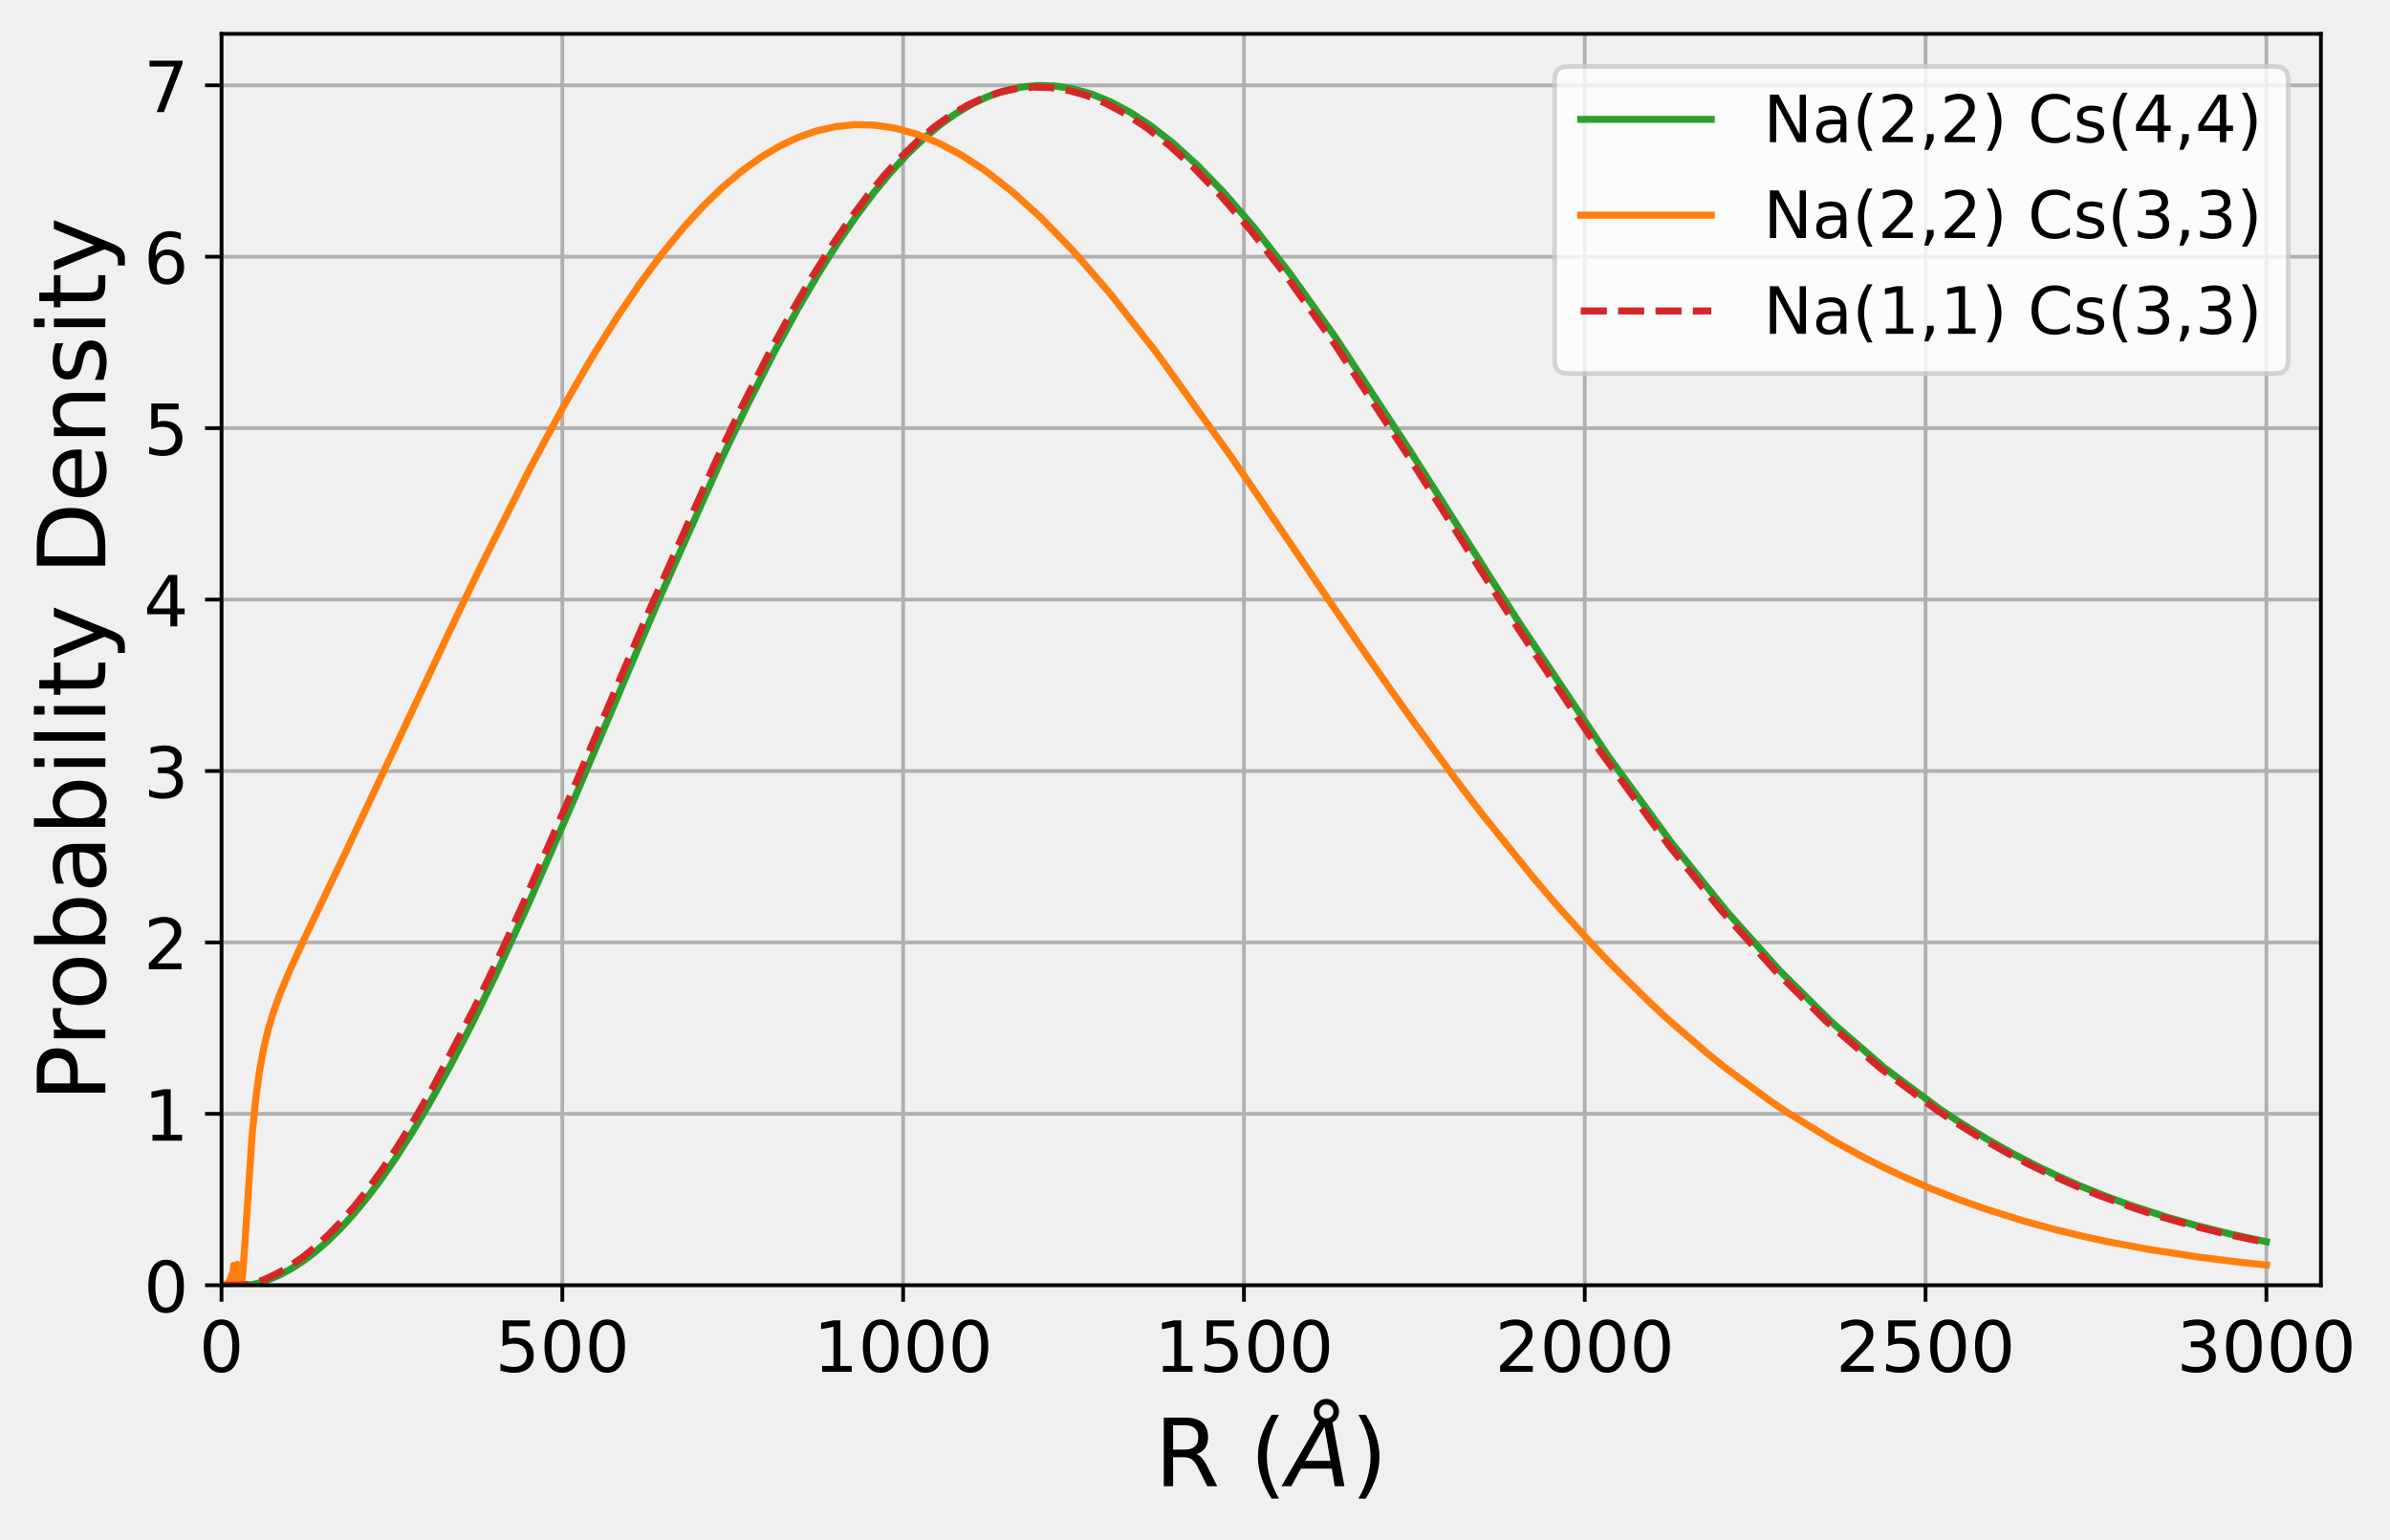
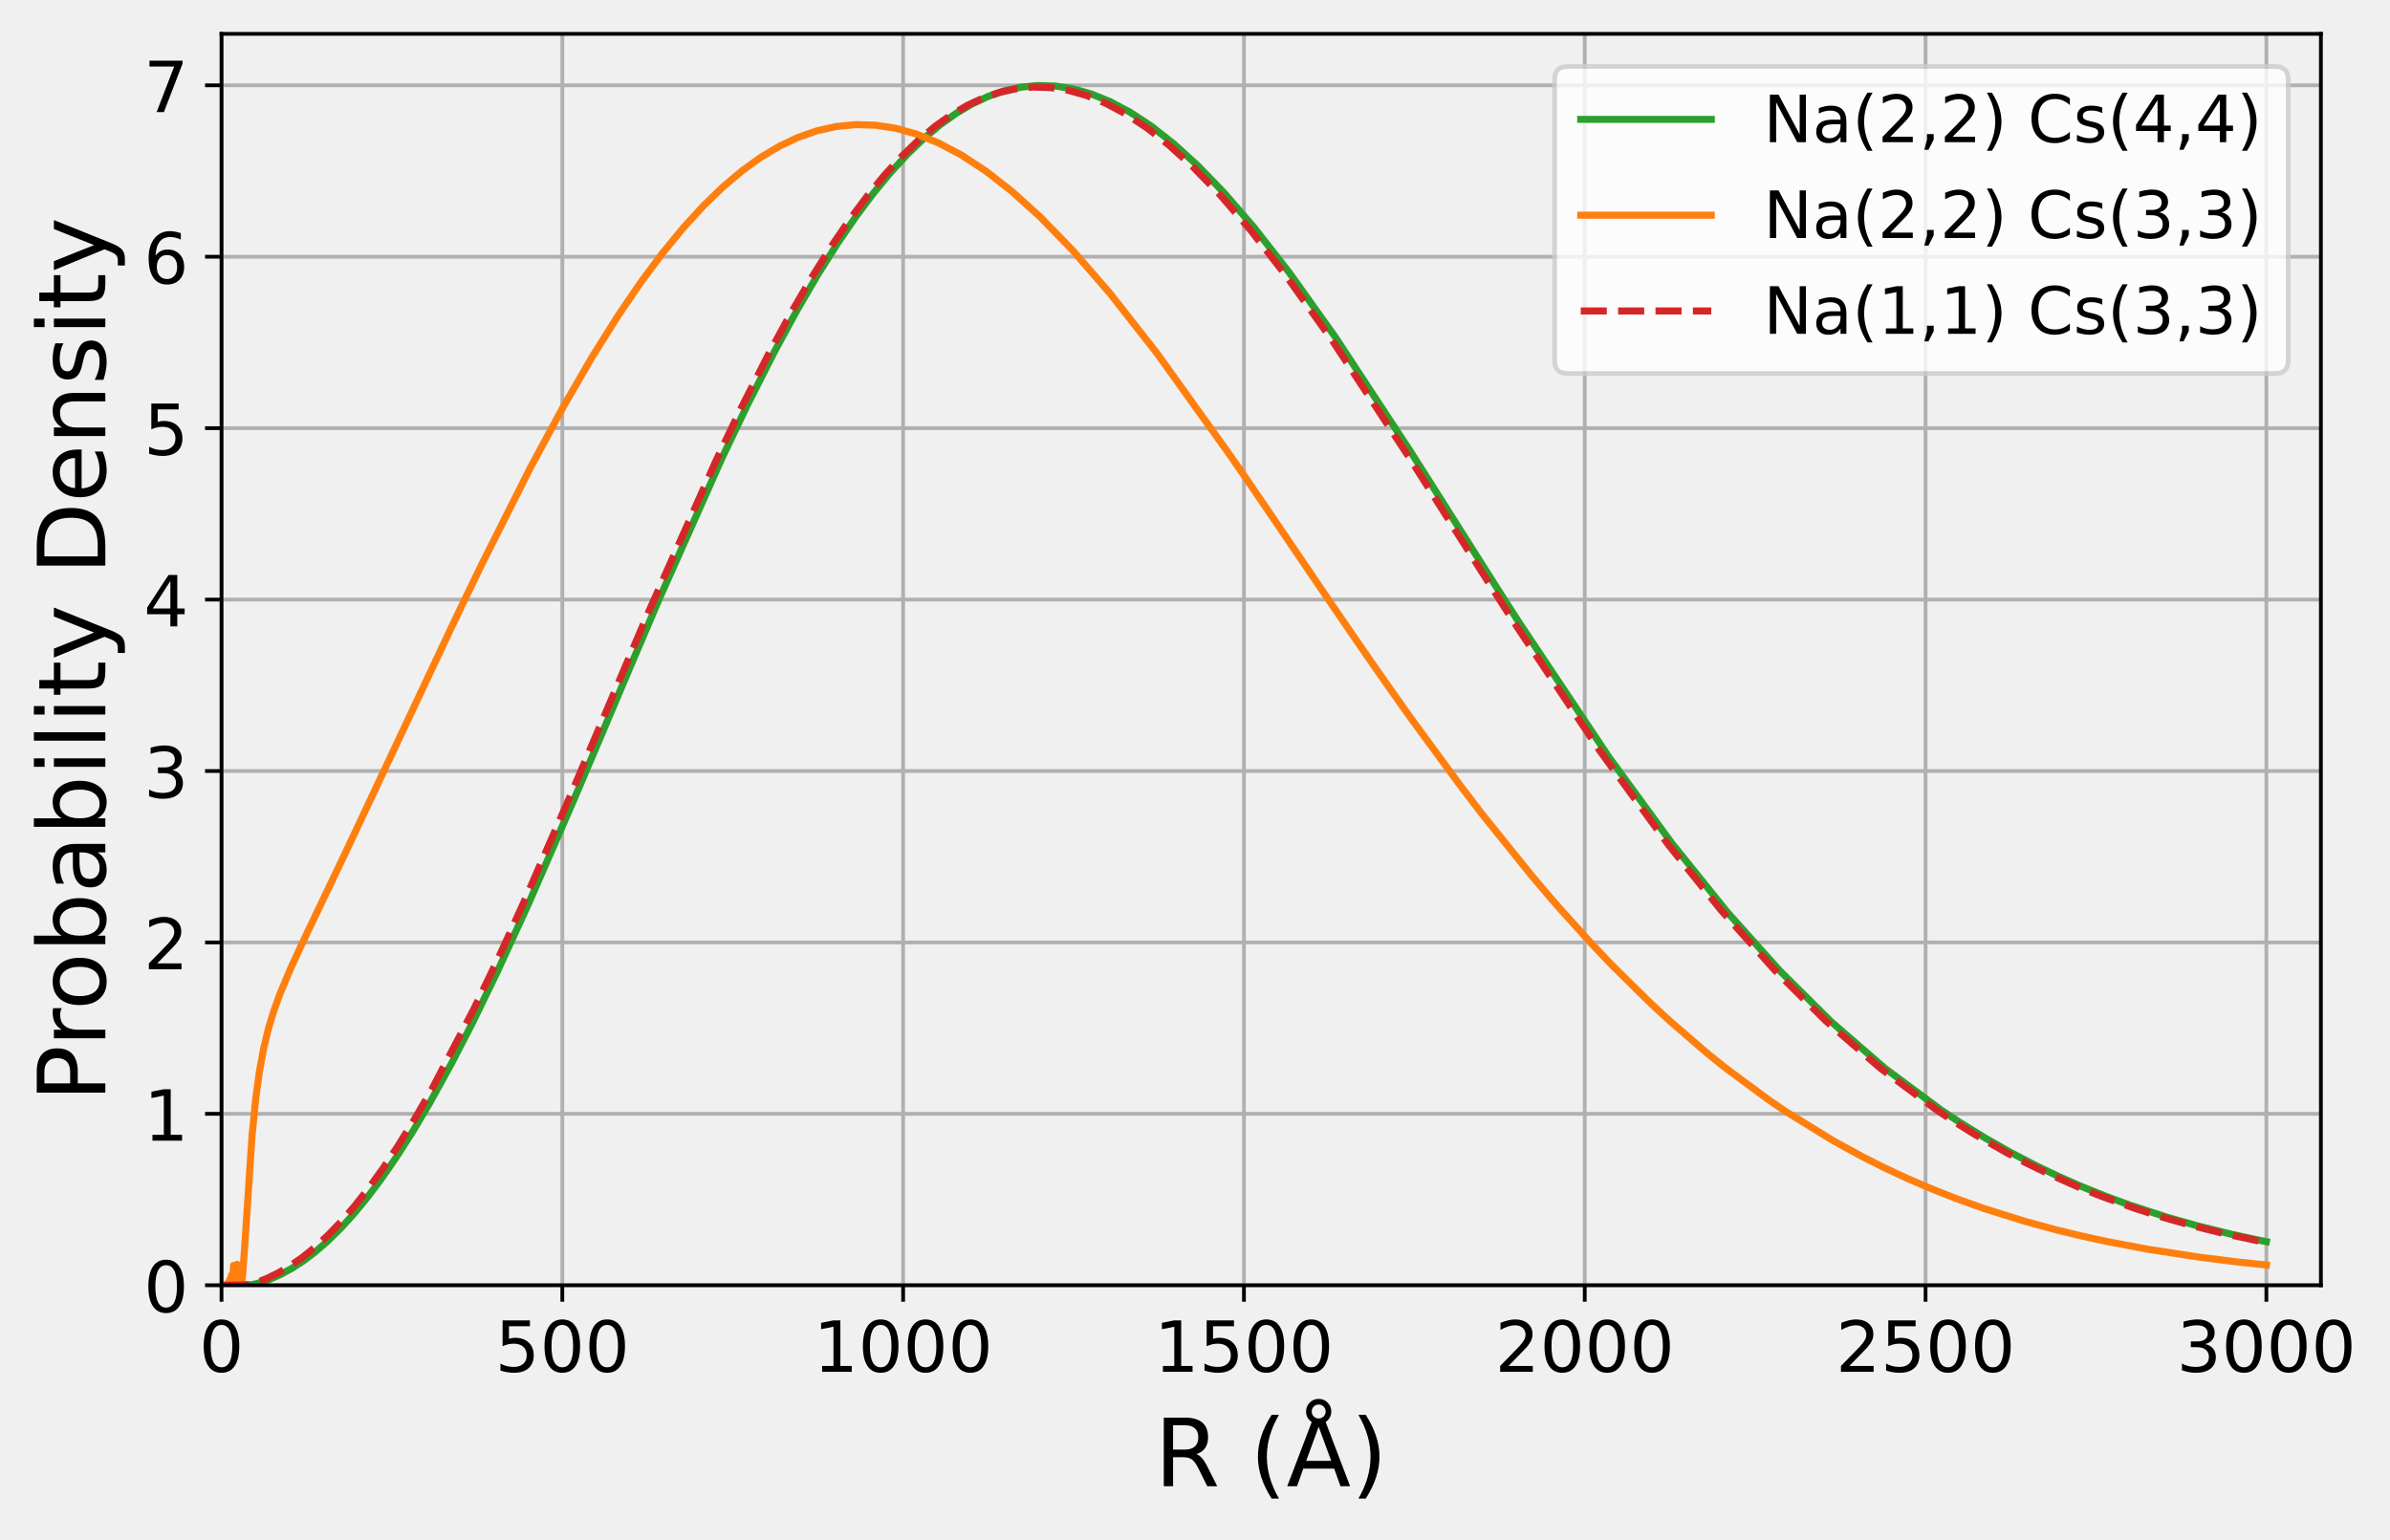
<svg xmlns="http://www.w3.org/2000/svg" xmlns:xlink="http://www.w3.org/1999/xlink" height="327.429pt" version="1.1" viewBox="0 0 508.193 327.429" width="508.193pt">
  <defs>
    <style type="text/css">*{stroke-linecap:butt;stroke-linejoin:round;}</style>
  </defs>
  <g id="figure_1">
    <g id="patch_1">
      <path d="M 0 327.429  L 508.193 327.429  L 508.193 0  L 0 0  z " style="fill:none;" />
    </g>
    <g id="axes_1">
      <g id="patch_2">
        <path d="M 47.1 273.312  L 493.5 273.312  L 493.5 7.2  L 47.1 7.2  z " style="fill:none;" />
      </g>
      <g id="matplotlib.axis_1">
        <g id="xtick_1">
          <g id="line2d_1">
            <path clip-path="url(#p18bfcf7033)" d="M 47.1 273.312  L 47.1 7.2  " style="fill:none;stroke:#b0b0b0;stroke-linecap:square;stroke-width:0.8;" />
          </g>
          <g id="line2d_2">
            <defs>
              <path d="M 0 0  L 0 3.5  " id="m005f0a59be" style="stroke:#000000;stroke-width:0.8;" />
            </defs>
            <g>
              <use style="stroke:#000000;stroke-width:0.8;" x="47.1" xlink:href="#m005f0a59be" y="273.312" />
            </g>
          </g>
          <g id="text_1">
            <g transform="translate(42.32812 291.7097)scale(0.15 -0.15)">
              <defs>
                <path d="M 31.781 66.406  Q 24.172 66.406 20.328 58.906  Q 16.5 51.422 16.5 36.375  Q 16.5 21.391 20.328 13.891  Q 24.172 6.391 31.781 6.391  Q 39.453 6.391 43.281 13.891  Q 47.125 21.391 47.125 36.375  Q 47.125 51.422 43.281 58.906  Q 39.453 66.406 31.781 66.406  z M 31.781 74.219  Q 44.047 74.219 50.516 64.516  Q 56.984 54.828 56.984 36.375  Q 56.984 17.969 50.516 8.266  Q 44.047 -1.422 31.781 -1.422  Q 19.531 -1.422 13.062 8.266  Q 6.594 17.969 6.594 36.375  Q 6.594 54.828 13.062 64.516  Q 19.531 74.219 31.781 74.219  z " id="DejaVuSans-48" />
              </defs>
              <use xlink:href="#DejaVuSans-48" />
            </g>
          </g>
        </g>
        <g id="xtick_2">
          <g id="line2d_3">
            <path clip-path="url(#p18bfcf7033)" d="M 119.568 273.312  L 119.568 7.2  " style="fill:none;stroke:#b0b0b0;stroke-linecap:square;stroke-width:0.8;" />
          </g>
          <g id="line2d_4">
            <g>
              <use style="stroke:#000000;stroke-width:0.8;" x="119.568" xlink:href="#m005f0a59be" y="273.312" />
            </g>
          </g>
          <g id="text_2">
            <g transform="translate(105.2519 291.7097)scale(0.15 -0.15)">
              <defs>
                <path d="M 10.797 72.906  L 49.516 72.906  L 49.516 64.594  L 19.828 64.594  L 19.828 46.734  Q 21.969 47.469 24.109 47.828  Q 26.266 48.188 28.422 48.188  Q 40.625 48.188 47.75 41.5  Q 54.891 34.812 54.891 23.391  Q 54.891 11.625 47.562 5.094  Q 40.234 -1.422 26.906 -1.422  Q 22.312 -1.422 17.547 -0.641  Q 12.797 0.141 7.719 1.703  L 7.719 11.625  Q 12.109 9.234 16.797 8.062  Q 21.484 6.891 26.703 6.891  Q 35.156 6.891 40.078 11.328  Q 45.016 15.766 45.016 23.391  Q 45.016 31 40.078 35.438  Q 35.156 39.891 26.703 39.891  Q 22.75 39.891 18.812 39.016  Q 14.891 38.141 10.797 36.281  z " id="DejaVuSans-53" />
              </defs>
              <use xlink:href="#DejaVuSans-53" />
              <use x="63.623" xlink:href="#DejaVuSans-48" />
              <use x="127.246" xlink:href="#DejaVuSans-48" />
            </g>
          </g>
        </g>
        <g id="xtick_3">
          <g id="line2d_5">
            <path clip-path="url(#p18bfcf7033)" d="M 192.035 273.312  L 192.035 7.2  " style="fill:none;stroke:#b0b0b0;stroke-linecap:square;stroke-width:0.8;" />
          </g>
          <g id="line2d_6">
            <g>
              <use style="stroke:#000000;stroke-width:0.8;" x="192.035" xlink:href="#m005f0a59be" y="273.312" />
            </g>
          </g>
          <g id="text_3">
            <g transform="translate(172.9476 291.7097)scale(0.15 -0.15)">
              <defs>
                <path d="M 12.406 8.297  L 28.516 8.297  L 28.516 63.922  L 10.984 60.406  L 10.984 69.391  L 28.422 72.906  L 38.281 72.906  L 38.281 8.297  L 54.391 8.297  L 54.391 0  L 12.406 0  z " id="DejaVuSans-49" />
              </defs>
              <use xlink:href="#DejaVuSans-49" />
              <use x="63.623" xlink:href="#DejaVuSans-48" />
              <use x="127.246" xlink:href="#DejaVuSans-48" />
              <use x="190.869" xlink:href="#DejaVuSans-48" />
            </g>
          </g>
        </g>
        <g id="xtick_4">
          <g id="line2d_7">
            <path clip-path="url(#p18bfcf7033)" d="M 264.503 273.312  L 264.503 7.2  " style="fill:none;stroke:#b0b0b0;stroke-linecap:square;stroke-width:0.8;" />
          </g>
          <g id="line2d_8">
            <g>
              <use style="stroke:#000000;stroke-width:0.8;" x="264.503" xlink:href="#m005f0a59be" y="273.312" />
            </g>
          </g>
          <g id="text_4">
            <g transform="translate(245.4151 291.7097)scale(0.15 -0.15)">
              <use xlink:href="#DejaVuSans-49" />
              <use x="63.623" xlink:href="#DejaVuSans-53" />
              <use x="127.246" xlink:href="#DejaVuSans-48" />
              <use x="190.869" xlink:href="#DejaVuSans-48" />
            </g>
          </g>
        </g>
        <g id="xtick_5">
          <g id="line2d_9">
            <path clip-path="url(#p18bfcf7033)" d="M 336.97 273.312  L 336.97 7.2  " style="fill:none;stroke:#b0b0b0;stroke-linecap:square;stroke-width:0.8;" />
          </g>
          <g id="line2d_10">
            <g>
              <use style="stroke:#000000;stroke-width:0.8;" x="336.97" xlink:href="#m005f0a59be" y="273.312" />
            </g>
          </g>
          <g id="text_5">
            <g transform="translate(317.8826 291.7097)scale(0.15 -0.15)">
              <defs>
                <path d="M 19.188 8.297  L 53.609 8.297  L 53.609 0  L 7.328 0  L 7.328 8.297  Q 12.938 14.109 22.625 23.891  Q 32.328 33.688 34.812 36.531  Q 39.547 41.844 41.422 45.531  Q 43.312 49.219 43.312 52.781  Q 43.312 58.594 39.234 62.25  Q 35.156 65.922 28.609 65.922  Q 23.969 65.922 18.812 64.312  Q 13.672 62.703 7.812 59.422  L 7.812 69.391  Q 13.766 71.781 18.938 73  Q 24.125 74.219 28.422 74.219  Q 39.75 74.219 46.484 68.547  Q 53.219 62.891 53.219 53.422  Q 53.219 48.922 51.531 44.891  Q 49.859 40.875 45.406 35.406  Q 44.188 33.984 37.641 27.219  Q 31.109 20.453 19.188 8.297  z " id="DejaVuSans-50" />
              </defs>
              <use xlink:href="#DejaVuSans-50" />
              <use x="63.623" xlink:href="#DejaVuSans-48" />
              <use x="127.246" xlink:href="#DejaVuSans-48" />
              <use x="190.869" xlink:href="#DejaVuSans-48" />
            </g>
          </g>
        </g>
        <g id="xtick_6">
          <g id="line2d_11">
            <path clip-path="url(#p18bfcf7033)" d="M 409.438 273.312  L 409.438 7.2  " style="fill:none;stroke:#b0b0b0;stroke-linecap:square;stroke-width:0.8;" />
          </g>
          <g id="line2d_12">
            <g>
              <use style="stroke:#000000;stroke-width:0.8;" x="409.438" xlink:href="#m005f0a59be" y="273.312" />
            </g>
          </g>
          <g id="text_6">
            <g transform="translate(390.3502 291.7097)scale(0.15 -0.15)">
              <use xlink:href="#DejaVuSans-50" />
              <use x="63.623" xlink:href="#DejaVuSans-53" />
              <use x="127.246" xlink:href="#DejaVuSans-48" />
              <use x="190.869" xlink:href="#DejaVuSans-48" />
            </g>
          </g>
        </g>
        <g id="xtick_7">
          <g id="line2d_13">
            <path clip-path="url(#p18bfcf7033)" d="M 481.905 273.312  L 481.905 7.2  " style="fill:none;stroke:#b0b0b0;stroke-linecap:square;stroke-width:0.8;" />
          </g>
          <g id="line2d_14">
            <g>
              <use style="stroke:#000000;stroke-width:0.8;" x="481.905" xlink:href="#m005f0a59be" y="273.312" />
            </g>
          </g>
          <g id="text_7">
            <g transform="translate(462.8177 291.7097)scale(0.15 -0.15)">
              <defs>
                <path d="M 40.578 39.312  Q 47.656 37.797 51.625 33  Q 55.609 28.219 55.609 21.188  Q 55.609 10.406 48.188 4.484  Q 40.766 -1.422 27.094 -1.422  Q 22.516 -1.422 17.656 -0.516  Q 12.797 0.391 7.625 2.203  L 7.625 11.719  Q 11.719 9.328 16.594 8.109  Q 21.484 6.891 26.812 6.891  Q 36.078 6.891 40.938 10.547  Q 45.797 14.203 45.797 21.188  Q 45.797 27.641 41.281 31.266  Q 36.766 34.906 28.719 34.906  L 20.219 34.906  L 20.219 43.016  L 29.109 43.016  Q 36.375 43.016 40.234 45.922  Q 44.094 48.828 44.094 54.297  Q 44.094 59.906 40.109 62.906  Q 36.141 65.922 28.719 65.922  Q 24.656 65.922 20.016 65.031  Q 15.375 64.156 9.812 62.312  L 9.812 71.094  Q 15.438 72.656 20.344 73.438  Q 25.25 74.219 29.594 74.219  Q 40.828 74.219 47.359 69.109  Q 53.906 64.016 53.906 55.328  Q 53.906 49.266 50.438 45.094  Q 46.969 40.922 40.578 39.312  z " id="DejaVuSans-51" />
              </defs>
              <use xlink:href="#DejaVuSans-51" />
              <use x="63.623" xlink:href="#DejaVuSans-48" />
              <use x="127.246" xlink:href="#DejaVuSans-48" />
              <use x="190.869" xlink:href="#DejaVuSans-48" />
            </g>
          </g>
        </g>
        <g id="text_8">
          <g transform="translate(245.5 316.0698)scale(0.2 -0.2)">
            <defs>
              <path d="M 44.391 34.188  Q 47.562 33.109 50.562 29.594  Q 53.562 26.078 56.594 19.922  L 66.609 0  L 56 0  L 46.688 18.703  Q 43.062 26.031 39.672 28.422  Q 36.281 30.812 30.422 30.812  L 19.672 30.812  L 19.672 0  L 9.812 0  L 9.812 72.906  L 32.078 72.906  Q 44.578 72.906 50.734 67.672  Q 56.891 62.453 56.891 51.906  Q 56.891 45.016 53.688 40.469  Q 50.484 35.938 44.391 34.188  z M 19.672 64.797  L 19.672 38.922  L 32.078 38.922  Q 39.203 38.922 42.844 42.219  Q 46.484 45.516 46.484 51.906  Q 46.484 58.297 42.844 61.547  Q 39.203 64.797 32.078 64.797  z " id="DejaVuSans-82" />
              <path id="DejaVuSans-32" />
              <path d="M 31 75.875  Q 24.469 64.656 21.281 53.656  Q 18.109 42.672 18.109 31.391  Q 18.109 20.125 21.312 9.062  Q 24.516 -2 31 -13.188  L 23.188 -13.188  Q 15.875 -1.703 12.234 9.375  Q 8.594 20.453 8.594 31.391  Q 8.594 42.281 12.203 53.312  Q 15.828 64.359 23.188 75.875  z " id="DejaVuSans-40" />
-               <path d="M 49.812 79.391  Q 49.812 82.469 47.625 84.641  Q 45.453 86.812 42.391 86.812  Q 39.266 86.812 37.141 84.688  Q 35.016 82.562 35.016 79.391  Q 35.016 76.312 37.141 74.156  Q 39.266 72.016 42.391 72.016  Q 45.453 72.016 47.625 74.156  Q 49.812 76.312 49.812 79.391  z M 34.422 68.703  Q 31.781 70.516 30.391 73.266  Q 29 76.031 29 79.391  Q 29 84.969 32.906 88.891  Q 36.812 92.828 42.391 92.828  Q 47.953 92.828 51.875 88.891  Q 55.812 84.969 55.812 79.391  Q 55.812 75.531 54.031 72.547  Q 52.25 69.578 48.875 67.828  L 61.531 0  L 51.219 0  L 48.188 18.703  L 15.375 18.703  L 5.078 0  L -5.328 0  z M 40.375 63.188  L 19.922 26.906  L 46.688 26.906  z " id="DejaVuSans-Oblique-197" />
+               <path d="M 41.609 79.391  Q 41.609 82.469 39.422 84.641  Q 37.25 86.812 34.188 86.812  Q 31.062 86.812 28.938 84.688  Q 26.812 82.562 26.812 79.391  Q 26.812 76.312 28.953 74.156  Q 31.109 72.016 34.188 72.016  Q 37.25 72.016 39.422 74.156  Q 41.609 76.312 41.609 79.391  z M 34.188 63.188  L 20.906 26.906  L 47.516 26.906  z M 26.812 68.219  Q 23.828 70.219 22.312 73.016  Q 20.797 75.828 20.797 79.391  Q 20.797 85.016 24.672 88.922  Q 28.562 92.828 34.188 92.828  Q 39.75 92.828 43.672 88.891  Q 47.609 84.969 47.609 79.391  Q 47.609 75.984 46.062 73.094  Q 44.531 70.219 41.609 68.219  L 67.578 0  L 57.328 0  L 50.688 18.703  L 17.828 18.703  L 11.188 0  L 0.781 0  z " id="DejaVuSans-197" />
              <path d="M 8.016 75.875  L 15.828 75.875  Q 23.141 64.359 26.781 53.312  Q 30.422 42.281 30.422 31.391  Q 30.422 20.453 26.781 9.375  Q 23.141 -1.703 15.828 -13.188  L 8.016 -13.188  Q 14.5 -2 17.703 9.062  Q 20.906 20.125 20.906 31.391  Q 20.906 42.672 17.703 53.656  Q 14.5 64.656 8.016 75.875  z " id="DejaVuSans-41" />
            </defs>
            <use transform="translate(0 0.171875)" xlink:href="#DejaVuSans-82" />
            <use transform="translate(69.48242 0.171875)" xlink:href="#DejaVuSans-32" />
            <use transform="translate(101.2695 0.171875)" xlink:href="#DejaVuSans-40" />
-             <use transform="translate(140.2832 0.171875)" xlink:href="#DejaVuSans-Oblique-197" />
+             <use transform="translate(140.2832 0.171875)" xlink:href="#DejaVuSans-197" />
            <use transform="translate(208.6914 0.171875)" xlink:href="#DejaVuSans-41" />
          </g>
        </g>
      </g>
      <g id="matplotlib.axis_2">
        <g id="ytick_1">
          <g id="line2d_15">
            <path clip-path="url(#p18bfcf7033)" d="M 47.1 273.312  L 493.5 273.312  " style="fill:none;stroke:#b0b0b0;stroke-linecap:square;stroke-width:0.8;" />
          </g>
          <g id="line2d_16">
            <defs>
              <path d="M 0 0  L -3.5 0  " id="mc3ce260a5b" style="stroke:#000000;stroke-width:0.8;" />
            </defs>
            <g>
              <use style="stroke:#000000;stroke-width:0.8;" x="47.1" xlink:href="#mc3ce260a5b" y="273.312" />
            </g>
          </g>
          <g id="text_9">
            <g transform="translate(30.55625 279.0108)scale(0.15 -0.15)">
              <use xlink:href="#DejaVuSans-48" />
            </g>
          </g>
        </g>
        <g id="ytick_2">
          <g id="line2d_17">
            <path clip-path="url(#p18bfcf7033)" d="M 47.1 236.858  L 493.5 236.858  " style="fill:none;stroke:#b0b0b0;stroke-linecap:square;stroke-width:0.8;" />
          </g>
          <g id="line2d_18">
            <g>
              <use style="stroke:#000000;stroke-width:0.8;" x="47.1" xlink:href="#mc3ce260a5b" y="236.858" />
            </g>
          </g>
          <g id="text_10">
            <g transform="translate(30.55625 242.5571)scale(0.15 -0.15)">
              <use xlink:href="#DejaVuSans-49" />
            </g>
          </g>
        </g>
        <g id="ytick_3">
          <g id="line2d_19">
            <path clip-path="url(#p18bfcf7033)" d="M 47.1 200.405  L 493.5 200.405  " style="fill:none;stroke:#b0b0b0;stroke-linecap:square;stroke-width:0.8;" />
          </g>
          <g id="line2d_20">
            <g>
              <use style="stroke:#000000;stroke-width:0.8;" x="47.1" xlink:href="#mc3ce260a5b" y="200.405" />
            </g>
          </g>
          <g id="text_11">
            <g transform="translate(30.55625 206.1034)scale(0.15 -0.15)">
              <use xlink:href="#DejaVuSans-50" />
            </g>
          </g>
        </g>
        <g id="ytick_4">
          <g id="line2d_21">
            <path clip-path="url(#p18bfcf7033)" d="M 47.1 163.951  L 493.5 163.951  " style="fill:none;stroke:#b0b0b0;stroke-linecap:square;stroke-width:0.8;" />
          </g>
          <g id="line2d_22">
            <g>
              <use style="stroke:#000000;stroke-width:0.8;" x="47.1" xlink:href="#mc3ce260a5b" y="163.951" />
            </g>
          </g>
          <g id="text_12">
            <g transform="translate(30.55625 169.6497)scale(0.15 -0.15)">
              <use xlink:href="#DejaVuSans-51" />
            </g>
          </g>
        </g>
        <g id="ytick_5">
          <g id="line2d_23">
            <path clip-path="url(#p18bfcf7033)" d="M 47.1 127.497  L 493.5 127.497  " style="fill:none;stroke:#b0b0b0;stroke-linecap:square;stroke-width:0.8;" />
          </g>
          <g id="line2d_24">
            <g>
              <use style="stroke:#000000;stroke-width:0.8;" x="47.1" xlink:href="#mc3ce260a5b" y="127.497" />
            </g>
          </g>
          <g id="text_13">
            <g transform="translate(30.55625 133.196)scale(0.15 -0.15)">
              <defs>
                <path d="M 37.797 64.312  L 12.891 25.391  L 37.797 25.391  z M 35.203 72.906  L 47.609 72.906  L 47.609 25.391  L 58.016 25.391  L 58.016 17.188  L 47.609 17.188  L 47.609 0  L 37.797 0  L 37.797 17.188  L 4.891 17.188  L 4.891 26.703  z " id="DejaVuSans-52" />
              </defs>
              <use xlink:href="#DejaVuSans-52" />
            </g>
          </g>
        </g>
        <g id="ytick_6">
          <g id="line2d_25">
            <path clip-path="url(#p18bfcf7033)" d="M 47.1 91.044  L 493.5 91.044  " style="fill:none;stroke:#b0b0b0;stroke-linecap:square;stroke-width:0.8;" />
          </g>
          <g id="line2d_26">
            <g>
              <use style="stroke:#000000;stroke-width:0.8;" x="47.1" xlink:href="#mc3ce260a5b" y="91.044" />
            </g>
          </g>
          <g id="text_14">
            <g transform="translate(30.55625 96.74233)scale(0.15 -0.15)">
              <use xlink:href="#DejaVuSans-53" />
            </g>
          </g>
        </g>
        <g id="ytick_7">
          <g id="line2d_27">
            <path clip-path="url(#p18bfcf7033)" d="M 47.1 54.59  L 493.5 54.59  " style="fill:none;stroke:#b0b0b0;stroke-linecap:square;stroke-width:0.8;" />
          </g>
          <g id="line2d_28">
            <g>
              <use style="stroke:#000000;stroke-width:0.8;" x="47.1" xlink:href="#mc3ce260a5b" y="54.59" />
            </g>
          </g>
          <g id="text_15">
            <g transform="translate(30.55625 60.28864)scale(0.15 -0.15)">
              <defs>
                <path d="M 33.016 40.375  Q 26.375 40.375 22.484 35.828  Q 18.609 31.297 18.609 23.391  Q 18.609 15.531 22.484 10.953  Q 26.375 6.391 33.016 6.391  Q 39.656 6.391 43.531 10.953  Q 47.406 15.531 47.406 23.391  Q 47.406 31.297 43.531 35.828  Q 39.656 40.375 33.016 40.375  z M 52.594 71.297  L 52.594 62.312  Q 48.875 64.062 45.094 64.984  Q 41.312 65.922 37.594 65.922  Q 27.828 65.922 22.672 59.328  Q 17.531 52.734 16.797 39.406  Q 19.672 43.656 24.016 45.922  Q 28.375 48.188 33.594 48.188  Q 44.578 48.188 50.953 41.516  Q 57.328 34.859 57.328 23.391  Q 57.328 12.156 50.688 5.359  Q 44.047 -1.422 33.016 -1.422  Q 20.359 -1.422 13.672 8.266  Q 6.984 17.969 6.984 36.375  Q 6.984 53.656 15.188 63.938  Q 23.391 74.219 37.203 74.219  Q 40.922 74.219 44.703 73.484  Q 48.484 72.75 52.594 71.297  z " id="DejaVuSans-54" />
              </defs>
              <use xlink:href="#DejaVuSans-54" />
            </g>
          </g>
        </g>
        <g id="ytick_8">
          <g id="line2d_29">
            <path clip-path="url(#p18bfcf7033)" d="M 47.1 18.136  L 493.5 18.136  " style="fill:none;stroke:#b0b0b0;stroke-linecap:square;stroke-width:0.8;" />
          </g>
          <g id="line2d_30">
            <g>
              <use style="stroke:#000000;stroke-width:0.8;" x="47.1" xlink:href="#mc3ce260a5b" y="18.136" />
            </g>
          </g>
          <g id="text_16">
            <g transform="translate(30.55625 23.83494)scale(0.15 -0.15)">
              <defs>
                <path d="M 8.203 72.906  L 55.078 72.906  L 55.078 68.703  L 28.609 0  L 18.312 0  L 43.219 64.594  L 8.203 64.594  z " id="DejaVuSans-55" />
              </defs>
              <use xlink:href="#DejaVuSans-55" />
            </g>
          </g>
        </g>
        <g id="text_17">
          <g transform="translate(22.39688 234.3091)rotate(-90)scale(0.2 -0.2)">
            <defs>
              <path d="M 19.672 64.797  L 19.672 37.406  L 32.078 37.406  Q 38.969 37.406 42.719 40.969  Q 46.484 44.531 46.484 51.125  Q 46.484 57.672 42.719 61.234  Q 38.969 64.797 32.078 64.797  z M 9.812 72.906  L 32.078 72.906  Q 44.344 72.906 50.609 67.359  Q 56.891 61.812 56.891 51.125  Q 56.891 40.328 50.609 34.812  Q 44.344 29.297 32.078 29.297  L 19.672 29.297  L 19.672 0  L 9.812 0  z " id="DejaVuSans-80" />
              <path d="M 41.109 46.297  Q 39.594 47.172 37.812 47.578  Q 36.031 48 33.891 48  Q 26.266 48 22.188 43.047  Q 18.109 38.094 18.109 28.812  L 18.109 0  L 9.078 0  L 9.078 54.688  L 18.109 54.688  L 18.109 46.188  Q 20.953 51.172 25.484 53.578  Q 30.031 56 36.531 56  Q 37.453 56 38.578 55.875  Q 39.703 55.766 41.062 55.516  z " id="DejaVuSans-114" />
              <path d="M 30.609 48.391  Q 23.391 48.391 19.188 42.75  Q 14.984 37.109 14.984 27.297  Q 14.984 17.484 19.156 11.844  Q 23.344 6.203 30.609 6.203  Q 37.797 6.203 41.984 11.859  Q 46.188 17.531 46.188 27.297  Q 46.188 37.016 41.984 42.703  Q 37.797 48.391 30.609 48.391  z M 30.609 56  Q 42.328 56 49.016 48.375  Q 55.719 40.766 55.719 27.297  Q 55.719 13.875 49.016 6.219  Q 42.328 -1.422 30.609 -1.422  Q 18.844 -1.422 12.172 6.219  Q 5.516 13.875 5.516 27.297  Q 5.516 40.766 12.172 48.375  Q 18.844 56 30.609 56  z " id="DejaVuSans-111" />
              <path d="M 48.688 27.297  Q 48.688 37.203 44.609 42.844  Q 40.531 48.484 33.406 48.484  Q 26.266 48.484 22.188 42.844  Q 18.109 37.203 18.109 27.297  Q 18.109 17.391 22.188 11.75  Q 26.266 6.109 33.406 6.109  Q 40.531 6.109 44.609 11.75  Q 48.688 17.391 48.688 27.297  z M 18.109 46.391  Q 20.953 51.266 25.266 53.625  Q 29.594 56 35.594 56  Q 45.562 56 51.781 48.094  Q 58.016 40.188 58.016 27.297  Q 58.016 14.406 51.781 6.484  Q 45.562 -1.422 35.594 -1.422  Q 29.594 -1.422 25.266 0.953  Q 20.953 3.328 18.109 8.203  L 18.109 0  L 9.078 0  L 9.078 75.984  L 18.109 75.984  z " id="DejaVuSans-98" />
              <path d="M 34.281 27.484  Q 23.391 27.484 19.188 25  Q 14.984 22.516 14.984 16.5  Q 14.984 11.719 18.141 8.906  Q 21.297 6.109 26.703 6.109  Q 34.188 6.109 38.703 11.406  Q 43.219 16.703 43.219 25.484  L 43.219 27.484  z M 52.203 31.203  L 52.203 0  L 43.219 0  L 43.219 8.297  Q 40.141 3.328 35.547 0.953  Q 30.953 -1.422 24.312 -1.422  Q 15.922 -1.422 10.953 3.297  Q 6 8.016 6 15.922  Q 6 25.141 12.172 29.828  Q 18.359 34.516 30.609 34.516  L 43.219 34.516  L 43.219 35.406  Q 43.219 41.609 39.141 45  Q 35.062 48.391 27.688 48.391  Q 23 48.391 18.547 47.266  Q 14.109 46.141 10.016 43.891  L 10.016 52.203  Q 14.938 54.109 19.578 55.047  Q 24.219 56 28.609 56  Q 40.484 56 46.344 49.844  Q 52.203 43.703 52.203 31.203  z " id="DejaVuSans-97" />
              <path d="M 9.422 54.688  L 18.406 54.688  L 18.406 0  L 9.422 0  z M 9.422 75.984  L 18.406 75.984  L 18.406 64.594  L 9.422 64.594  z " id="DejaVuSans-105" />
              <path d="M 9.422 75.984  L 18.406 75.984  L 18.406 0  L 9.422 0  z " id="DejaVuSans-108" />
              <path d="M 18.312 70.219  L 18.312 54.688  L 36.812 54.688  L 36.812 47.703  L 18.312 47.703  L 18.312 18.016  Q 18.312 11.328 20.141 9.422  Q 21.969 7.516 27.594 7.516  L 36.812 7.516  L 36.812 0  L 27.594 0  Q 17.188 0 13.234 3.875  Q 9.281 7.766 9.281 18.016  L 9.281 47.703  L 2.688 47.703  L 2.688 54.688  L 9.281 54.688  L 9.281 70.219  z " id="DejaVuSans-116" />
              <path d="M 32.172 -5.078  Q 28.375 -14.844 24.75 -17.812  Q 21.141 -20.797 15.094 -20.797  L 7.906 -20.797  L 7.906 -13.281  L 13.188 -13.281  Q 16.891 -13.281 18.938 -11.516  Q 21 -9.766 23.484 -3.219  L 25.094 0.875  L 2.984 54.688  L 12.5 54.688  L 29.594 11.922  L 46.688 54.688  L 56.203 54.688  z " id="DejaVuSans-121" />
              <path d="M 19.672 64.797  L 19.672 8.109  L 31.594 8.109  Q 46.688 8.109 53.688 14.938  Q 60.688 21.781 60.688 36.531  Q 60.688 51.172 53.688 57.984  Q 46.688 64.797 31.594 64.797  z M 9.812 72.906  L 30.078 72.906  Q 51.266 72.906 61.172 64.094  Q 71.094 55.281 71.094 36.531  Q 71.094 17.672 61.125 8.828  Q 51.172 0 30.078 0  L 9.812 0  z " id="DejaVuSans-68" />
              <path d="M 56.203 29.594  L 56.203 25.203  L 14.891 25.203  Q 15.484 15.922 20.484 11.062  Q 25.484 6.203 34.422 6.203  Q 39.594 6.203 44.453 7.469  Q 49.312 8.734 54.109 11.281  L 54.109 2.781  Q 49.266 0.734 44.188 -0.344  Q 39.109 -1.422 33.891 -1.422  Q 20.797 -1.422 13.156 6.188  Q 5.516 13.812 5.516 26.812  Q 5.516 40.234 12.766 48.109  Q 20.016 56 32.328 56  Q 43.359 56 49.781 48.891  Q 56.203 41.797 56.203 29.594  z M 47.219 32.234  Q 47.125 39.594 43.094 43.984  Q 39.062 48.391 32.422 48.391  Q 24.906 48.391 20.391 44.141  Q 15.875 39.891 15.188 32.172  z " id="DejaVuSans-101" />
              <path d="M 54.891 33.016  L 54.891 0  L 45.906 0  L 45.906 32.719  Q 45.906 40.484 42.875 44.328  Q 39.844 48.188 33.797 48.188  Q 26.516 48.188 22.312 43.547  Q 18.109 38.922 18.109 30.906  L 18.109 0  L 9.078 0  L 9.078 54.688  L 18.109 54.688  L 18.109 46.188  Q 21.344 51.125 25.703 53.562  Q 30.078 56 35.797 56  Q 45.219 56 50.047 50.172  Q 54.891 44.344 54.891 33.016  z " id="DejaVuSans-110" />
              <path d="M 44.281 53.078  L 44.281 44.578  Q 40.484 46.531 36.375 47.5  Q 32.281 48.484 27.875 48.484  Q 21.188 48.484 17.844 46.438  Q 14.5 44.391 14.5 40.281  Q 14.5 37.156 16.891 35.375  Q 19.281 33.594 26.516 31.984  L 29.594 31.297  Q 39.156 29.25 43.188 25.516  Q 47.219 21.781 47.219 15.094  Q 47.219 7.469 41.188 3.016  Q 35.156 -1.422 24.609 -1.422  Q 20.219 -1.422 15.453 -0.562  Q 10.688 0.297 5.422 2  L 5.422 11.281  Q 10.406 8.688 15.234 7.391  Q 20.062 6.109 24.812 6.109  Q 31.156 6.109 34.562 8.281  Q 37.984 10.453 37.984 14.406  Q 37.984 18.062 35.516 20.016  Q 33.062 21.969 24.703 23.781  L 21.578 24.516  Q 13.234 26.266 9.516 29.906  Q 5.812 33.547 5.812 39.891  Q 5.812 47.609 11.281 51.797  Q 16.75 56 26.812 56  Q 31.781 56 36.172 55.266  Q 40.578 54.547 44.281 53.078  z " id="DejaVuSans-115" />
            </defs>
            <use xlink:href="#DejaVuSans-80" />
            <use x="58.553" xlink:href="#DejaVuSans-114" />
            <use x="97.416" xlink:href="#DejaVuSans-111" />
            <use x="158.598" xlink:href="#DejaVuSans-98" />
            <use x="222.074" xlink:href="#DejaVuSans-97" />
            <use x="283.354" xlink:href="#DejaVuSans-98" />
            <use x="346.83" xlink:href="#DejaVuSans-105" />
            <use x="374.613" xlink:href="#DejaVuSans-108" />
            <use x="402.396" xlink:href="#DejaVuSans-105" />
            <use x="430.18" xlink:href="#DejaVuSans-116" />
            <use x="469.389" xlink:href="#DejaVuSans-121" />
            <use x="528.568" xlink:href="#DejaVuSans-32" />
            <use x="560.355" xlink:href="#DejaVuSans-68" />
            <use x="637.357" xlink:href="#DejaVuSans-101" />
            <use x="698.881" xlink:href="#DejaVuSans-110" />
            <use x="762.26" xlink:href="#DejaVuSans-115" />
            <use x="814.359" xlink:href="#DejaVuSans-105" />
            <use x="842.143" xlink:href="#DejaVuSans-116" />
            <use x="881.352" xlink:href="#DejaVuSans-121" />
          </g>
        </g>
      </g>
      <g id="line2d_31">
        <path clip-path="url(#p18bfcf7033)" d="M 47.448 273.312  L 53.448 273.205  L 55.1 272.814  L 57.303 272.06  L 59.68 271.008  L 62.086 269.696  L 64.521 268.112  L 67.014 266.223  L 69.71 263.879  L 72.464 261.165  L 75.246 258.102  L 78.145 254.579  L 81.102 250.647  L 84.203 246.169  L 87.827 240.501  L 91.276 234.697  L 95.914 226.309  L 100.494 217.432  L 105.799 206.511  L 112.321 192.308  L 121.973 170.184  L 130.988 148.928  L 133.771 142.356  L 140.09 127.541  L 153.627 97.171  L 158.961 86.027  L 164.7 74.727  L 169.512 65.887  L 173.947 58.301  L 178.063 51.783  L 182.006 46.034  L 185.774 41.011  L 189.339 36.702  L 192.963 32.769  L 196.412 29.455  L 199.862 26.564  L 203.282 24.122  L 206.731 22.084  L 210.152 20.487  L 213.601 19.303  L 217.138 18.526  L 220.674 18.191  L 224.385 18.3  L 228.124 18.88  L 232.008 19.97  L 236.066 21.617  L 240.327 23.885  L 244.791 26.823  L 249.516 30.527  L 254.676 35.215  L 260.328 41.058  L 266.706 48.444  L 274.213 58.06  L 283.953 71.723  L 299.896 95.983  L 303.287 101.316  L 306.186 105.891  L 310.244 112.314  L 313.027 116.714  L 316.737 122.569  L 320.071 127.8  L 322.882 132.185  L 342.101 160.987  L 355.493 179.323  L 367.262 193.949  L 378.393 206.379  L 389.408 217.305  L 400.684 227.085  L 412.713 236.024  L 416.742 238.688  L 422.076 241.978  L 427.497 245.054  L 433.207 248.016  L 437.816 250.211  L 442.57 252.3  L 447.556 254.312  L 452.918 256.284  L 460.89 258.873  L 467.122 260.639  L 474.282 262.415  L 479.731 263.603  L 481.905 264.041  L 481.905 264.041  " style="fill:none;stroke:#2ca02c;stroke-linecap:square;stroke-width:1.5;" />
      </g>
      <g id="line2d_32">
        <path clip-path="url(#p18bfcf7033)" d="M 47.448 273.312  L 48.049 273.201  L 48.126 273.149  L 48.077 273.31  L 48.136 273.297  L 48.188 273.311  L 48.203 273.098  L 48.226 273.201  L 48.309 273.007  L 48.332 273.311  L 48.477 272.822  L 48.5 273.154  L 48.513 273.286  L 48.557 272.717  L 48.613 273.192  L 48.655 272.561  L 48.713 273.268  L 48.722 273.228  L 48.783 272.321  L 48.841 273.133  L 48.86 273.261  L 48.907 272.579  L 48.957 271.922  L 49.013 272.677  L 49.064 273.26  L 49.117 272.582  L 49.21 271.15  L 49.267 271.742  L 49.378 273.258  L 49.433 272.777  L 49.658 269.078  L 49.736 269.558  L 49.97 271.549  L 49.999 271.511  L 50.115 270.79  L 50.434 268.853  L 50.52 269.076  L 50.723 270.559  L 51.129 273.25  L 51.216 273.303  L 51.245 273.27  L 51.39 272.738  L 51.622 270.757  L 52.057 264.628  L 53.593 241.516  L 54.376 233.632  L 55.158 227.869  L 56.028 223.097  L 57.072 218.752  L 58.231 214.935  L 59.535 211.341  L 61.796 205.953  L 64.695 199.665  L 70.464 187.591  L 73.478 181.277  L 95.653 134.128  L 98.61 127.931  L 102.407 120.072  L 112.727 99.555  L 119.799 86.45  L 125.916 75.904  L 131.307 67.301  L 136.264 60.021  L 140.902 53.795  L 145.308 48.429  L 149.598 43.741  L 153.714 39.757  L 157.743 36.356  L 161.773 33.454  L 165.773 31.07  L 169.715 29.211  L 173.744 27.807  L 177.744 26.914  L 181.861 26.506  L 186.093 26.615  L 190.383 27.264  L 194.847 28.5  L 199.514 30.377  L 204.413 32.965  L 209.572 36.341  L 215.167 40.701  L 221.225 46.18  L 228.066 53.219  L 236.037 62.409  L 246.038 75.161  L 261.691 97.004  L 265.227 102.14  L 267.662 105.698  L 272.851 113.328  L 274.938 116.404  L 280.619 124.778  L 282.851 128.055  L 287.199 134.416  L 290.011 138.495  L 292.968 142.757  L 297.896 149.763  L 299.838 152.494  L 310.186 166.619  L 313.172 170.549  L 315.375 173.407  L 325.984 186.574  L 329.955 191.236  L 331.55 193.066  L 338.333 200.576  L 341.434 203.853  L 343.144 205.621  L 350.797 213.163  L 353.667 215.835  L 355.29 217.312  L 363.058 224.005  L 365.58 226.046  L 367.204 227.329  L 375.987 233.818  L 378.306 235.407  L 379.929 236.494  L 389.9 242.633  L 396.22 246.082  L 400.886 248.423  L 405.727 250.673  L 410.8 252.848  L 416.163 254.954  L 421.902 257  L 430.569 259.718  L 437.207 261.523  L 442.512 262.809  L 447.961 263.998  L 456.918 265.688  L 467.875 267.367  L 475.934 268.37  L 481.905 269.005  L 481.905 269.005  " style="fill:none;stroke:#ff7f0e;stroke-linecap:square;stroke-width:1.5;" />
      </g>
      <g id="line2d_33">
        <path clip-path="url(#p18bfcf7033)" d="M 47.448 273.312  L 52.955 273.203  L 54.405 272.785  L 56.695 271.88  L 59.188 270.663  L 61.651 269.217  L 64.231 267.431  L 66.956 265.238  L 69.71 262.701  L 72.493 259.818  L 75.333 256.548  L 78.29 252.806  L 81.334 248.605  L 84.522 243.841  L 88.262 237.806  L 91.827 231.631  L 100.813 214.447  L 104.755 206.277  L 106.813 201.888  L 111.451 191.714  L 121.568 168.54  L 129.075 150.886  L 132.003 143.985  L 137.974 130.002  L 152.265 97.926  L 157.57 86.844  L 163.367 75.427  L 168.237 66.477  L 172.672 58.891  L 176.846 52.279  L 180.817 46.486  L 184.585 41.463  L 188.209 37.081  L 191.803 33.181  L 195.282 29.838  L 198.76 26.921  L 202.181 24.479  L 205.659 22.423  L 209.079 20.826  L 212.558 19.631  L 216.094 18.854  L 219.66 18.515  L 223.341 18.625  L 227.138 19.211  L 231.023 20.301  L 235.11 21.96  L 239.371 24.228  L 243.864 27.184  L 248.618 30.909  L 253.777 35.597  L 259.459 41.47  L 265.923 48.954  L 273.431 58.571  L 283.286 72.394  L 299.693 97.354  L 302.968 102.497  L 305.954 107.203  L 309.751 113.2  L 312.679 117.819  L 316.157 123.294  L 319.81 129.006  L 322.448 133.107  L 340.159 159.635  L 354.797 179.695  L 365.899 193.482  L 377.523 206.47  L 388.277 217.133  L 399.785 227.118  L 411.67 235.947  L 415.438 238.448  L 419.902 241.235  L 426.714 245.133  L 430.975 247.364  L 435.381 249.512  L 441.584 252.276  L 446.657 254.325  L 453.962 256.963  L 459.788 258.825  L 466.252 260.66  L 473.383 262.429  L 481.47 264.146  L 481.905 264.23  L 481.905 264.23  " style="fill:none;stroke:#d62728;stroke-dasharray:5.55,2.4;stroke-dashoffset:0;stroke-width:1.5;" />
      </g>
      <g id="patch_3">
        <path d="M 47.1 273.312  L 47.1 7.2  " style="fill:none;stroke:#000000;stroke-linecap:square;stroke-linejoin:miter;stroke-width:0.8;" />
      </g>
      <g id="patch_4">
        <path d="M 493.5 273.312  L 493.5 7.2  " style="fill:none;stroke:#000000;stroke-linecap:square;stroke-linejoin:miter;stroke-width:0.8;" />
      </g>
      <g id="patch_5">
        <path d="M 47.1 273.312  L 493.5 273.312  " style="fill:none;stroke:#000000;stroke-linecap:square;stroke-linejoin:miter;stroke-width:0.8;" />
      </g>
      <g id="patch_6">
        <path d="M 47.1 7.2  L 493.5 7.2  " style="fill:none;stroke:#000000;stroke-linecap:square;stroke-linejoin:miter;stroke-width:0.8;" />
      </g>
      <g id="legend_1">
        <g id="patch_7">
          <path d="M 333.336 79.424  L 483.784 79.424  Q 486.56 79.424 486.56 76.648  L 486.56 16.916  Q 486.56 14.14 483.784 14.14  L 333.336 14.14  Q 330.56 14.14 330.56 16.916  L 330.56 76.648  Q 330.56 79.424 333.336 79.424  z " style="fill:#ffffff;opacity:0.8;stroke:#cccccc;stroke-linejoin:miter;" />
        </g>
        <g id="line2d_34">
          <path d="M 336.112 25.381  L 363.872 25.381  " style="fill:none;stroke:#2ca02c;stroke-linecap:square;stroke-width:1.5;" />
        </g>
        <g id="line2d_35" />
        <g id="text_18">
          <g transform="translate(374.9756 30.23863)scale(0.1388 -0.1388)">
            <defs>
              <path d="M 9.812 72.906  L 23.094 72.906  L 55.422 11.922  L 55.422 72.906  L 64.984 72.906  L 64.984 0  L 51.703 0  L 19.391 60.984  L 19.391 0  L 9.812 0  z " id="DejaVuSans-78" />
              <path d="M 11.719 12.406  L 22.016 12.406  L 22.016 4  L 14.016 -11.625  L 7.719 -11.625  L 11.719 4  z " id="DejaVuSans-44" />
              <path d="M 64.406 67.281  L 64.406 56.891  Q 59.422 61.531 53.781 63.812  Q 48.141 66.109 41.797 66.109  Q 29.297 66.109 22.656 58.469  Q 16.016 50.828 16.016 36.375  Q 16.016 21.969 22.656 14.328  Q 29.297 6.688 41.797 6.688  Q 48.141 6.688 53.781 8.984  Q 59.422 11.281 64.406 15.922  L 64.406 5.609  Q 59.234 2.094 53.438 0.328  Q 47.656 -1.422 41.219 -1.422  Q 24.656 -1.422 15.125 8.703  Q 5.609 18.844 5.609 36.375  Q 5.609 53.953 15.125 64.078  Q 24.656 74.219 41.219 74.219  Q 47.75 74.219 53.531 72.484  Q 59.328 70.75 64.406 67.281  z " id="DejaVuSans-67" />
            </defs>
            <use xlink:href="#DejaVuSans-78" />
            <use x="74.805" xlink:href="#DejaVuSans-97" />
            <use x="136.084" xlink:href="#DejaVuSans-40" />
            <use x="175.098" xlink:href="#DejaVuSans-50" />
            <use x="238.721" xlink:href="#DejaVuSans-44" />
            <use x="270.508" xlink:href="#DejaVuSans-50" />
            <use x="334.131" xlink:href="#DejaVuSans-41" />
            <use x="373.145" xlink:href="#DejaVuSans-32" />
            <use x="404.932" xlink:href="#DejaVuSans-67" />
            <use x="474.756" xlink:href="#DejaVuSans-115" />
            <use x="526.855" xlink:href="#DejaVuSans-40" />
            <use x="565.869" xlink:href="#DejaVuSans-52" />
            <use x="629.492" xlink:href="#DejaVuSans-44" />
            <use x="661.279" xlink:href="#DejaVuSans-52" />
            <use x="724.902" xlink:href="#DejaVuSans-41" />
          </g>
        </g>
        <g id="line2d_36">
          <path d="M 336.112 45.754  L 363.872 45.754  " style="fill:none;stroke:#ff7f0e;stroke-linecap:square;stroke-width:1.5;" />
        </g>
        <g id="line2d_37" />
        <g id="text_19">
          <g transform="translate(374.9756 50.61187)scale(0.1388 -0.1388)">
            <use xlink:href="#DejaVuSans-78" />
            <use x="74.805" xlink:href="#DejaVuSans-97" />
            <use x="136.084" xlink:href="#DejaVuSans-40" />
            <use x="175.098" xlink:href="#DejaVuSans-50" />
            <use x="238.721" xlink:href="#DejaVuSans-44" />
            <use x="270.508" xlink:href="#DejaVuSans-50" />
            <use x="334.131" xlink:href="#DejaVuSans-41" />
            <use x="373.145" xlink:href="#DejaVuSans-32" />
            <use x="404.932" xlink:href="#DejaVuSans-67" />
            <use x="474.756" xlink:href="#DejaVuSans-115" />
            <use x="526.855" xlink:href="#DejaVuSans-40" />
            <use x="565.869" xlink:href="#DejaVuSans-51" />
            <use x="629.492" xlink:href="#DejaVuSans-44" />
            <use x="661.279" xlink:href="#DejaVuSans-51" />
            <use x="724.902" xlink:href="#DejaVuSans-41" />
          </g>
        </g>
        <g id="line2d_38">
          <path d="M 336.112 66.127  L 363.872 66.127  " style="fill:none;stroke:#d62728;stroke-dasharray:5.55,2.4;stroke-dashoffset:0;stroke-width:1.5;" />
        </g>
        <g id="line2d_39" />
        <g id="text_20">
          <g transform="translate(374.9756 70.98511)scale(0.1388 -0.1388)">
            <use xlink:href="#DejaVuSans-78" />
            <use x="74.805" xlink:href="#DejaVuSans-97" />
            <use x="136.084" xlink:href="#DejaVuSans-40" />
            <use x="175.098" xlink:href="#DejaVuSans-49" />
            <use x="238.721" xlink:href="#DejaVuSans-44" />
            <use x="270.508" xlink:href="#DejaVuSans-49" />
            <use x="334.131" xlink:href="#DejaVuSans-41" />
            <use x="373.145" xlink:href="#DejaVuSans-32" />
            <use x="404.932" xlink:href="#DejaVuSans-67" />
            <use x="474.756" xlink:href="#DejaVuSans-115" />
            <use x="526.855" xlink:href="#DejaVuSans-40" />
            <use x="565.869" xlink:href="#DejaVuSans-51" />
            <use x="629.492" xlink:href="#DejaVuSans-44" />
            <use x="661.279" xlink:href="#DejaVuSans-51" />
            <use x="724.902" xlink:href="#DejaVuSans-41" />
          </g>
        </g>
      </g>
    </g>
  </g>
  <defs>
    <clipPath id="p18bfcf7033">
      <rect height="266.112" width="446.4" x="47.1" y="7.2" />
    </clipPath>
  </defs>
</svg>
